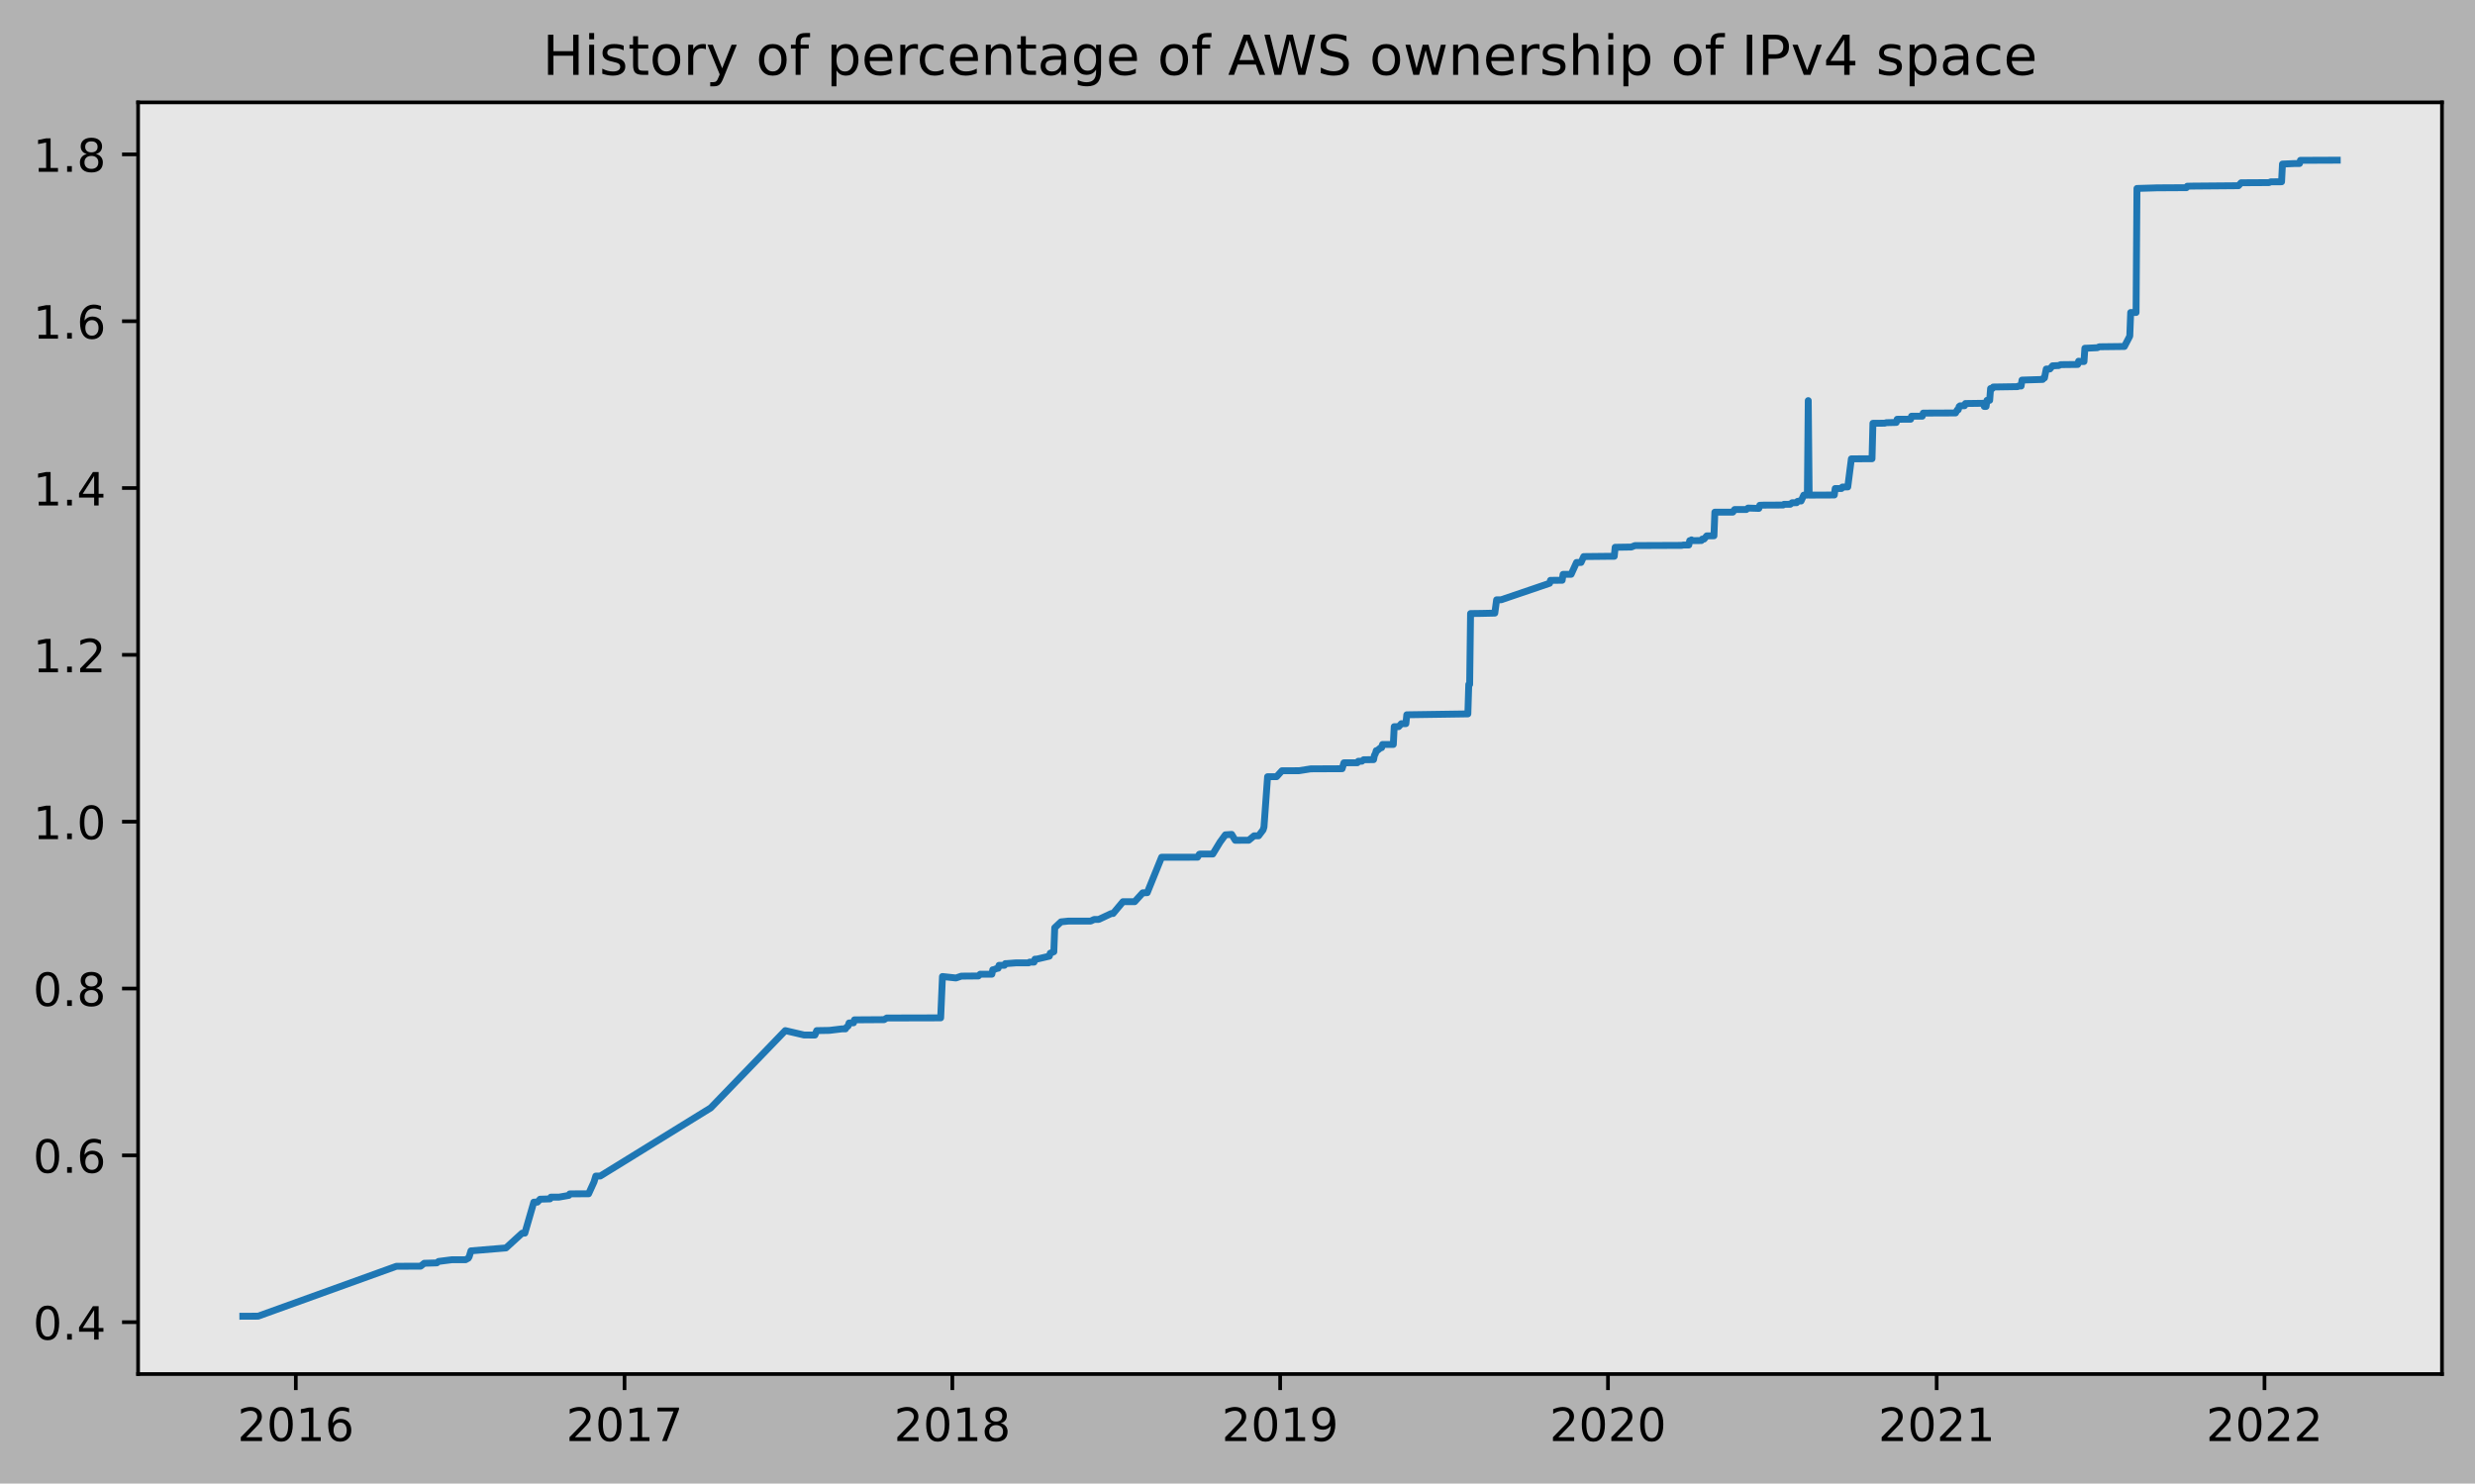
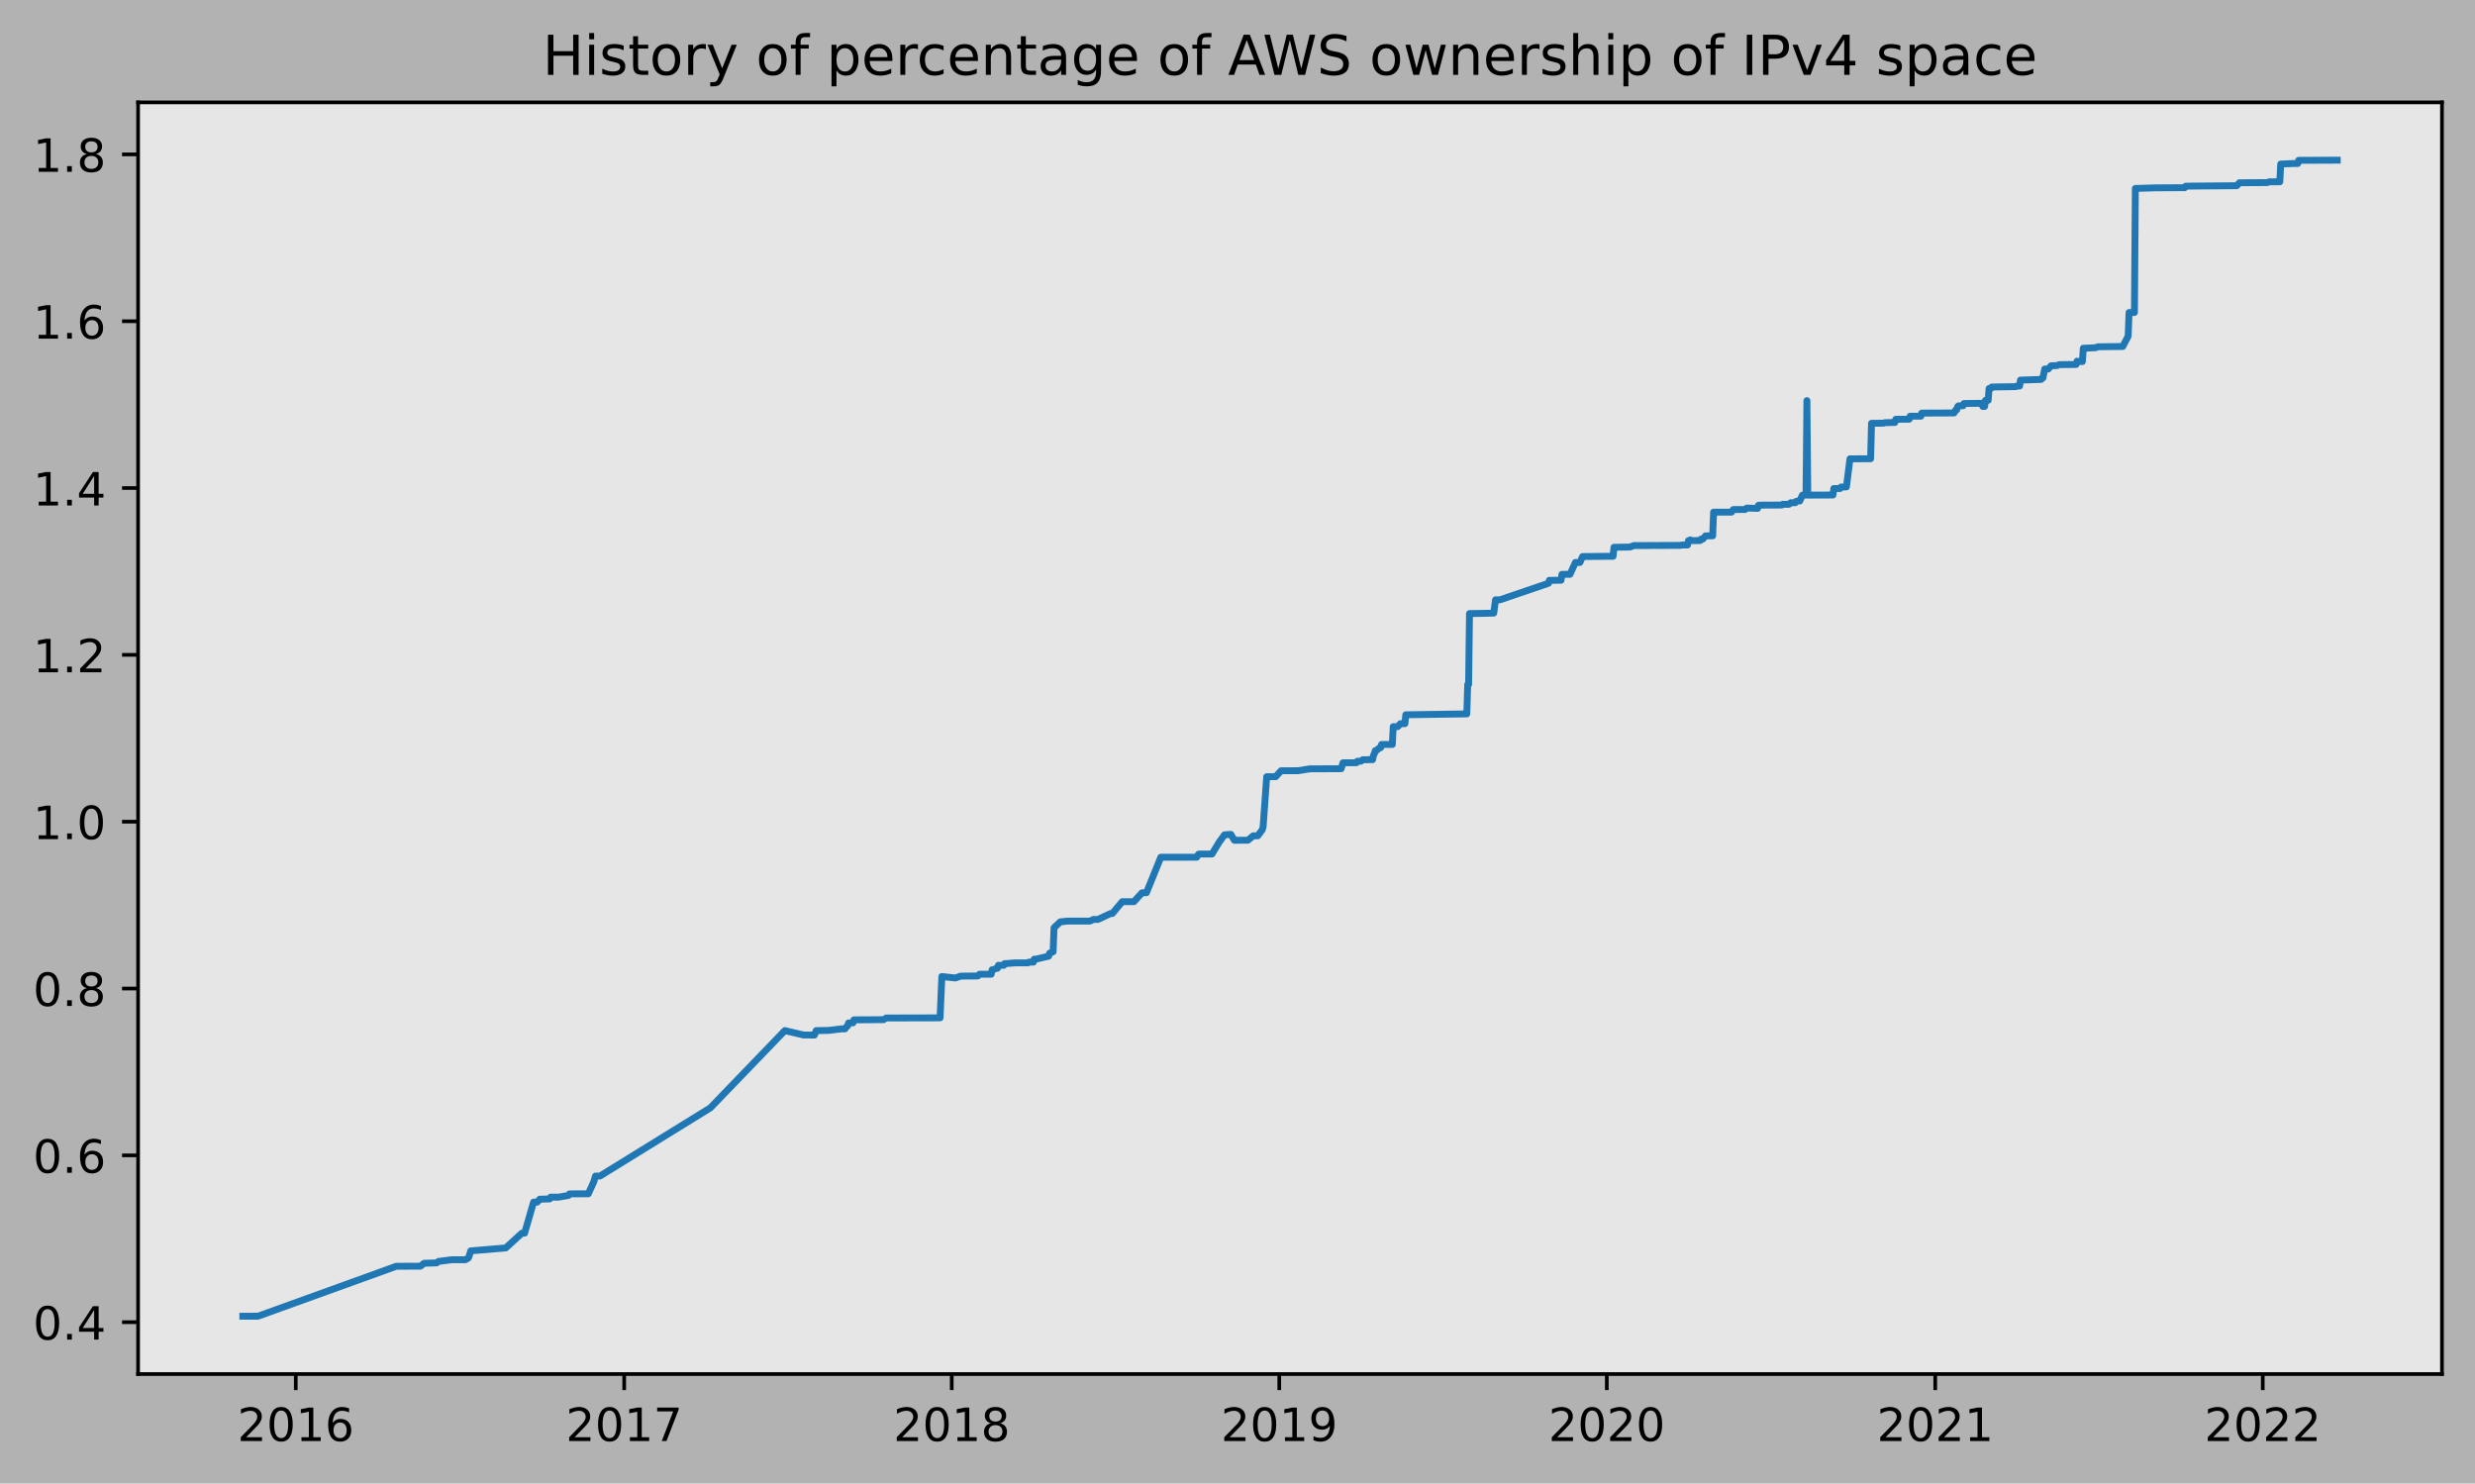
<svg xmlns="http://www.w3.org/2000/svg" xmlns:xlink="http://www.w3.org/1999/xlink" height="323.396pt" version="1.1" viewBox="0 0 539.503 323.396" width="539.503pt">
  <defs>
    <style type="text/css">
*{stroke-linecap:butt;stroke-linejoin:round;}
  </style>
  </defs>
  <g id="figure_1">
    <g id="patch_1">
      <path d="M 0 323.396  L 539.503 323.396  L 539.503 0  L 0 0  z " style="fill:#b2b2b2;" />
    </g>
    <g id="axes_1">
      <g id="patch_2">
        <path d="M 30.103 299.518  L 532.303 299.518  L 532.303 22.318  L 30.103 22.318  z " style="fill:#e6e6e6;" />
      </g>
      <g id="matplotlib.axis_1">
        <g id="xtick_1">
          <g id="line2d_1">
            <defs>
-               <path d="M 0 0  L 0 3.5  " id="m3c8e9067ba" style="stroke:#000000;stroke-width:0.8;" />
-             </defs>
-             <g>
-               <use style="stroke:#000000;stroke-width:0.8;" x="64.481" xlink:href="#m3c8e9067ba" y="299.518" />
+               <path d="M 0 0  L 0 3.5  " id="mca65925427" style="stroke:#000000;stroke-width:0.8;" />
+             </defs>
+             <g>
+               <use style="stroke:#000000;stroke-width:0.8;" x="64.471" xlink:href="#mca65925427" y="299.518" />
            </g>
          </g>
          <g id="text_1">
            <defs>
              <path d="M 19.188 8.297  L 53.609 8.297  L 53.609 0  L 7.328 0  L 7.328 8.297  Q 12.938 14.109 22.625 23.891  Q 32.328 33.688 34.812 36.531  Q 39.547 41.844 41.422 45.531  Q 43.312 49.219 43.312 52.781  Q 43.312 58.594 39.234 62.25  Q 35.156 65.922 28.609 65.922  Q 23.969 65.922 18.812 64.312  Q 13.672 62.703 7.812 59.422  L 7.812 69.391  Q 13.766 71.781 18.938 73  Q 24.125 74.219 28.422 74.219  Q 39.75 74.219 46.484 68.547  Q 53.219 62.891 53.219 53.422  Q 53.219 48.922 51.531 44.891  Q 49.859 40.875 45.406 35.406  Q 44.188 33.984 37.641 27.219  Q 31.109 20.453 19.188 8.297  z " id="DejaVuSans-50" />
              <path d="M 31.781 66.406  Q 24.172 66.406 20.328 58.906  Q 16.5 51.422 16.5 36.375  Q 16.5 21.391 20.328 13.891  Q 24.172 6.391 31.781 6.391  Q 39.453 6.391 43.281 13.891  Q 47.125 21.391 47.125 36.375  Q 47.125 51.422 43.281 58.906  Q 39.453 66.406 31.781 66.406  z M 31.781 74.219  Q 44.047 74.219 50.516 64.516  Q 56.984 54.828 56.984 36.375  Q 56.984 17.969 50.516 8.266  Q 44.047 -1.422 31.781 -1.422  Q 19.531 -1.422 13.062 8.266  Q 6.594 17.969 6.594 36.375  Q 6.594 54.828 13.062 64.516  Q 19.531 74.219 31.781 74.219  z " id="DejaVuSans-48" />
              <path d="M 12.406 8.297  L 28.516 8.297  L 28.516 63.922  L 10.984 60.406  L 10.984 69.391  L 28.422 72.906  L 38.281 72.906  L 38.281 8.297  L 54.391 8.297  L 54.391 0  L 12.406 0  z " id="DejaVuSans-49" />
              <path d="M 33.016 40.375  Q 26.375 40.375 22.484 35.828  Q 18.609 31.297 18.609 23.391  Q 18.609 15.531 22.484 10.953  Q 26.375 6.391 33.016 6.391  Q 39.656 6.391 43.531 10.953  Q 47.406 15.531 47.406 23.391  Q 47.406 31.297 43.531 35.828  Q 39.656 40.375 33.016 40.375  z M 52.594 71.297  L 52.594 62.312  Q 48.875 64.062 45.094 64.984  Q 41.312 65.922 37.594 65.922  Q 27.828 65.922 22.672 59.328  Q 17.531 52.734 16.797 39.406  Q 19.672 43.656 24.016 45.922  Q 28.375 48.188 33.594 48.188  Q 44.578 48.188 50.953 41.516  Q 57.328 34.859 57.328 23.391  Q 57.328 12.156 50.688 5.359  Q 44.047 -1.422 33.016 -1.422  Q 20.359 -1.422 13.672 8.266  Q 6.984 17.969 6.984 36.375  Q 6.984 53.656 15.188 63.938  Q 23.391 74.219 37.203 74.219  Q 40.922 74.219 44.703 73.484  Q 48.484 72.75 52.594 71.297  z " id="DejaVuSans-54" />
            </defs>
-             <g transform="translate(51.75608 314.1166)scale(0.1 -0.1)">
+             <g transform="translate(51.74618 314.1166)scale(0.1 -0.1)">
              <use xlink:href="#DejaVuSans-50" />
              <use x="63.623" xlink:href="#DejaVuSans-48" />
              <use x="127.246" xlink:href="#DejaVuSans-49" />
              <use x="190.869" xlink:href="#DejaVuSans-54" />
            </g>
          </g>
        </g>
        <g id="xtick_2">
          <g id="line2d_2">
            <g>
-               <use style="stroke:#000000;stroke-width:0.8;" x="136.134" xlink:href="#m3c8e9067ba" y="299.518" />
+               <use style="stroke:#000000;stroke-width:0.8;" x="136.063" xlink:href="#mca65925427" y="299.518" />
            </g>
          </g>
          <g id="text_2">
            <defs>
              <path d="M 8.203 72.906  L 55.078 72.906  L 55.078 68.703  L 28.609 0  L 18.312 0  L 43.219 64.594  L 8.203 64.594  z " id="DejaVuSans-55" />
            </defs>
-             <g transform="translate(123.4094 314.1166)scale(0.1 -0.1)">
+             <g transform="translate(123.3381 314.1166)scale(0.1 -0.1)">
              <use xlink:href="#DejaVuSans-50" />
              <use x="63.623" xlink:href="#DejaVuSans-48" />
              <use x="127.246" xlink:href="#DejaVuSans-49" />
              <use x="190.869" xlink:href="#DejaVuSans-55" />
            </g>
          </g>
        </g>
        <g id="xtick_3">
          <g id="line2d_3">
            <g>
-               <use style="stroke:#000000;stroke-width:0.8;" x="207.592" xlink:href="#m3c8e9067ba" y="299.518" />
+               <use style="stroke:#000000;stroke-width:0.8;" x="207.459" xlink:href="#mca65925427" y="299.518" />
            </g>
          </g>
          <g id="text_3">
            <defs>
              <path d="M 31.781 34.625  Q 24.75 34.625 20.719 30.859  Q 16.703 27.094 16.703 20.516  Q 16.703 13.922 20.719 10.156  Q 24.75 6.391 31.781 6.391  Q 38.812 6.391 42.859 10.172  Q 46.922 13.969 46.922 20.516  Q 46.922 27.094 42.891 30.859  Q 38.875 34.625 31.781 34.625  z M 21.922 38.812  Q 15.578 40.375 12.031 44.719  Q 8.5 49.078 8.5 55.328  Q 8.5 64.062 14.719 69.141  Q 20.953 74.219 31.781 74.219  Q 42.672 74.219 48.875 69.141  Q 55.078 64.062 55.078 55.328  Q 55.078 49.078 51.531 44.719  Q 48 40.375 41.703 38.812  Q 48.828 37.156 52.797 32.312  Q 56.781 27.484 56.781 20.516  Q 56.781 9.906 50.312 4.234  Q 43.844 -1.422 31.781 -1.422  Q 19.734 -1.422 13.25 4.234  Q 6.781 9.906 6.781 20.516  Q 6.781 27.484 10.781 32.312  Q 14.797 37.156 21.922 38.812  z M 18.312 54.391  Q 18.312 48.734 21.844 45.562  Q 25.391 42.391 31.781 42.391  Q 38.141 42.391 41.719 45.562  Q 45.312 48.734 45.312 54.391  Q 45.312 60.062 41.719 63.234  Q 38.141 66.406 31.781 66.406  Q 25.391 66.406 21.844 63.234  Q 18.312 60.062 18.312 54.391  z " id="DejaVuSans-56" />
            </defs>
-             <g transform="translate(194.867 314.1166)scale(0.1 -0.1)">
+             <g transform="translate(194.7345 314.1166)scale(0.1 -0.1)">
              <use xlink:href="#DejaVuSans-50" />
              <use x="63.623" xlink:href="#DejaVuSans-48" />
              <use x="127.246" xlink:href="#DejaVuSans-49" />
              <use x="190.869" xlink:href="#DejaVuSans-56" />
            </g>
          </g>
        </g>
        <g id="xtick_4">
          <g id="line2d_4">
            <g>
-               <use style="stroke:#000000;stroke-width:0.8;" x="279.05" xlink:href="#m3c8e9067ba" y="299.518" />
+               <use style="stroke:#000000;stroke-width:0.8;" x="278.856" xlink:href="#mca65925427" y="299.518" />
            </g>
          </g>
          <g id="text_4">
            <defs>
              <path d="M 10.984 1.516  L 10.984 10.5  Q 14.703 8.734 18.5 7.812  Q 22.312 6.891 25.984 6.891  Q 35.75 6.891 40.891 13.453  Q 46.047 20.016 46.781 33.406  Q 43.953 29.203 39.594 26.953  Q 35.25 24.703 29.984 24.703  Q 19.047 24.703 12.672 31.312  Q 6.297 37.938 6.297 49.422  Q 6.297 60.641 12.938 67.422  Q 19.578 74.219 30.609 74.219  Q 43.266 74.219 49.922 64.516  Q 56.594 54.828 56.594 36.375  Q 56.594 19.141 48.406 8.859  Q 40.234 -1.422 26.422 -1.422  Q 22.703 -1.422 18.891 -0.688  Q 15.094 0.047 10.984 1.516  z M 30.609 32.422  Q 37.25 32.422 41.125 36.953  Q 45.016 41.5 45.016 49.422  Q 45.016 57.281 41.125 61.844  Q 37.25 66.406 30.609 66.406  Q 23.969 66.406 20.094 61.844  Q 16.219 57.281 16.219 49.422  Q 16.219 41.5 20.094 36.953  Q 23.969 32.422 30.609 32.422  z " id="DejaVuSans-57" />
            </defs>
-             <g transform="translate(266.3246 314.1166)scale(0.1 -0.1)">
+             <g transform="translate(266.1308 314.1166)scale(0.1 -0.1)">
              <use xlink:href="#DejaVuSans-50" />
              <use x="63.623" xlink:href="#DejaVuSans-48" />
              <use x="127.246" xlink:href="#DejaVuSans-49" />
              <use x="190.869" xlink:href="#DejaVuSans-57" />
            </g>
          </g>
        </g>
        <g id="xtick_5">
          <g id="line2d_5">
            <g>
-               <use style="stroke:#000000;stroke-width:0.8;" x="350.507" xlink:href="#m3c8e9067ba" y="299.518" />
+               <use style="stroke:#000000;stroke-width:0.8;" x="350.252" xlink:href="#mca65925427" y="299.518" />
            </g>
          </g>
          <g id="text_5">
-             <g transform="translate(337.7822 314.1166)scale(0.1 -0.1)">
+             <g transform="translate(337.5272 314.1166)scale(0.1 -0.1)">
              <use xlink:href="#DejaVuSans-50" />
              <use x="63.623" xlink:href="#DejaVuSans-48" />
              <use x="127.246" xlink:href="#DejaVuSans-50" />
              <use x="190.869" xlink:href="#DejaVuSans-48" />
            </g>
          </g>
        </g>
        <g id="xtick_6">
          <g id="line2d_6">
            <g>
-               <use style="stroke:#000000;stroke-width:0.8;" x="422.161" xlink:href="#m3c8e9067ba" y="299.518" />
+               <use style="stroke:#000000;stroke-width:0.8;" x="421.844" xlink:href="#mca65925427" y="299.518" />
            </g>
          </g>
          <g id="text_6">
-             <g transform="translate(409.4356 314.1166)scale(0.1 -0.1)">
+             <g transform="translate(409.1192 314.1166)scale(0.1 -0.1)">
              <use xlink:href="#DejaVuSans-50" />
              <use x="63.623" xlink:href="#DejaVuSans-48" />
              <use x="127.246" xlink:href="#DejaVuSans-50" />
              <use x="190.869" xlink:href="#DejaVuSans-49" />
            </g>
          </g>
        </g>
        <g id="xtick_7">
          <g id="line2d_7">
            <g>
-               <use style="stroke:#000000;stroke-width:0.8;" x="493.618" xlink:href="#m3c8e9067ba" y="299.518" />
+               <use style="stroke:#000000;stroke-width:0.8;" x="493.241" xlink:href="#mca65925427" y="299.518" />
            </g>
          </g>
          <g id="text_7">
-             <g transform="translate(480.8931 314.1166)scale(0.1 -0.1)">
+             <g transform="translate(480.5155 314.1166)scale(0.1 -0.1)">
              <use xlink:href="#DejaVuSans-50" />
              <use x="63.623" xlink:href="#DejaVuSans-48" />
              <use x="127.246" xlink:href="#DejaVuSans-50" />
              <use x="190.869" xlink:href="#DejaVuSans-50" />
            </g>
          </g>
        </g>
      </g>
      <g id="matplotlib.axis_2">
        <g id="ytick_1">
          <g id="line2d_8">
            <defs>
-               <path d="M 0 0  L -3.5 0  " id="m8fd0811641" style="stroke:#000000;stroke-width:0.8;" />
-             </defs>
-             <g>
-               <use style="stroke:#000000;stroke-width:0.8;" x="30.103" xlink:href="#m8fd0811641" y="288.212" />
+               <path d="M 0 0  L -3.5 0  " id="m812f03d0e2" style="stroke:#000000;stroke-width:0.8;" />
+             </defs>
+             <g>
+               <use style="stroke:#000000;stroke-width:0.8;" x="30.103" xlink:href="#m812f03d0e2" y="288.212" />
            </g>
          </g>
          <g id="text_8">
            <defs>
              <path d="M 10.688 12.406  L 21 12.406  L 21 0  L 10.688 0  z " id="DejaVuSans-46" />
              <path d="M 37.797 64.312  L 12.891 25.391  L 37.797 25.391  z M 35.203 72.906  L 47.609 72.906  L 47.609 25.391  L 58.016 25.391  L 58.016 17.188  L 47.609 17.188  L 47.609 0  L 37.797 0  L 37.797 17.188  L 4.891 17.188  L 4.891 26.703  z " id="DejaVuSans-52" />
            </defs>
            <g transform="translate(7.2 292.0115)scale(0.1 -0.1)">
              <use xlink:href="#DejaVuSans-48" />
              <use x="63.623" xlink:href="#DejaVuSans-46" />
              <use x="95.41" xlink:href="#DejaVuSans-52" />
            </g>
          </g>
        </g>
        <g id="ytick_2">
          <g id="line2d_9">
            <g>
-               <use style="stroke:#000000;stroke-width:0.8;" x="30.103" xlink:href="#m8fd0811641" y="251.846" />
+               <use style="stroke:#000000;stroke-width:0.8;" x="30.103" xlink:href="#m812f03d0e2" y="251.846" />
            </g>
          </g>
          <g id="text_9">
            <g transform="translate(7.2 255.6455)scale(0.1 -0.1)">
              <use xlink:href="#DejaVuSans-48" />
              <use x="63.623" xlink:href="#DejaVuSans-46" />
              <use x="95.41" xlink:href="#DejaVuSans-54" />
            </g>
          </g>
        </g>
        <g id="ytick_3">
          <g id="line2d_10">
            <g>
-               <use style="stroke:#000000;stroke-width:0.8;" x="30.103" xlink:href="#m8fd0811641" y="215.48" />
+               <use style="stroke:#000000;stroke-width:0.8;" x="30.103" xlink:href="#m812f03d0e2" y="215.48" />
            </g>
          </g>
          <g id="text_10">
            <g transform="translate(7.2 219.2795)scale(0.1 -0.1)">
              <use xlink:href="#DejaVuSans-48" />
              <use x="63.623" xlink:href="#DejaVuSans-46" />
              <use x="95.41" xlink:href="#DejaVuSans-56" />
            </g>
          </g>
        </g>
        <g id="ytick_4">
          <g id="line2d_11">
            <g>
-               <use style="stroke:#000000;stroke-width:0.8;" x="30.103" xlink:href="#m8fd0811641" y="179.114" />
+               <use style="stroke:#000000;stroke-width:0.8;" x="30.103" xlink:href="#m812f03d0e2" y="179.114" />
            </g>
          </g>
          <g id="text_11">
            <g transform="translate(7.2 182.9134)scale(0.1 -0.1)">
              <use xlink:href="#DejaVuSans-49" />
              <use x="63.623" xlink:href="#DejaVuSans-46" />
              <use x="95.41" xlink:href="#DejaVuSans-48" />
            </g>
          </g>
        </g>
        <g id="ytick_5">
          <g id="line2d_12">
            <g>
-               <use style="stroke:#000000;stroke-width:0.8;" x="30.103" xlink:href="#m8fd0811641" y="142.748" />
+               <use style="stroke:#000000;stroke-width:0.8;" x="30.103" xlink:href="#m812f03d0e2" y="142.748" />
            </g>
          </g>
          <g id="text_12">
            <g transform="translate(7.2 146.5474)scale(0.1 -0.1)">
              <use xlink:href="#DejaVuSans-49" />
              <use x="63.623" xlink:href="#DejaVuSans-46" />
              <use x="95.41" xlink:href="#DejaVuSans-50" />
            </g>
          </g>
        </g>
        <g id="ytick_6">
          <g id="line2d_13">
            <g>
-               <use style="stroke:#000000;stroke-width:0.8;" x="30.103" xlink:href="#m8fd0811641" y="106.382" />
+               <use style="stroke:#000000;stroke-width:0.8;" x="30.103" xlink:href="#m812f03d0e2" y="106.382" />
            </g>
          </g>
          <g id="text_13">
            <g transform="translate(7.2 110.1814)scale(0.1 -0.1)">
              <use xlink:href="#DejaVuSans-49" />
              <use x="63.623" xlink:href="#DejaVuSans-46" />
              <use x="95.41" xlink:href="#DejaVuSans-52" />
            </g>
          </g>
        </g>
        <g id="ytick_7">
          <g id="line2d_14">
            <g>
-               <use style="stroke:#000000;stroke-width:0.8;" x="30.103" xlink:href="#m8fd0811641" y="70.016" />
+               <use style="stroke:#000000;stroke-width:0.8;" x="30.103" xlink:href="#m812f03d0e2" y="70.016" />
            </g>
          </g>
          <g id="text_14">
            <g transform="translate(7.2 73.81532)scale(0.1 -0.1)">
              <use xlink:href="#DejaVuSans-49" />
              <use x="63.623" xlink:href="#DejaVuSans-46" />
              <use x="95.41" xlink:href="#DejaVuSans-54" />
            </g>
          </g>
        </g>
        <g id="ytick_8">
          <g id="line2d_15">
            <g>
-               <use style="stroke:#000000;stroke-width:0.8;" x="30.103" xlink:href="#m8fd0811641" y="33.65" />
+               <use style="stroke:#000000;stroke-width:0.8;" x="30.103" xlink:href="#m812f03d0e2" y="33.65" />
            </g>
          </g>
          <g id="text_15">
            <g transform="translate(7.2 37.44929)scale(0.1 -0.1)">
              <use xlink:href="#DejaVuSans-49" />
              <use x="63.623" xlink:href="#DejaVuSans-46" />
              <use x="95.41" xlink:href="#DejaVuSans-56" />
            </g>
          </g>
        </g>
      </g>
      <g id="line2d_16">
-         <path clip-path="url(#pe1c1b75216)" d="M 52.93 286.918  L 56.259 286.904  L 86.408 276.027  L 91.694 276.003  L 92.477 275.37  L 95.218 275.289  L 95.609 274.969  L 98.546 274.595  L 101.482 274.598  L 102.07 274.276  L 102.265 273.954  L 102.657 272.662  L 110.292 272.029  L 113.816 268.809  L 114.403 268.806  L 116.361 262.047  L 117.144 262.047  L 117.732 261.403  L 119.885 261.339  L 120.081 260.954  L 121.843 260.954  L 123.996 260.576  L 124.192 260.254  L 124.584 260.239  L 128.303 260.227  L 129.478 257.652  L 129.87 256.365  L 130.849 256.355  L 154.929 241.497  L 171.178 224.653  L 175.289 225.615  L 177.639 225.621  L 178.03 224.656  L 180.771 224.608  L 183.512 224.279  L 184.295 224.279  L 184.491 223.957  L 184.882 223.636  L 185.078 222.992  L 186.057 222.952  L 186.253 222.308  L 192.713 222.266  L 193.301 221.904  L 205.047 221.874  L 205.439 212.862  L 208.375 213.184  L 209.55 212.78  L 213.269 212.745  L 213.661 212.358  L 216.206 212.359  L 216.402 211.393  L 216.598 211.391  L 217.381 211.067  L 217.577 211.066  L 217.772 210.422  L 218.947 210.421  L 219.143 210.053  L 219.338 210.051  L 221.492 209.886  L 224.233 209.885  L 224.429 209.724  L 225.407 209.723  L 225.603 209.079  L 225.995 209.074  L 228.736 208.43  L 228.931 207.786  L 229.715 207.464  L 229.91 202.234  L 231.281 200.946  L 232.847 200.786  L 237.741 200.779  L 238.524 200.417  L 239.503 200.417  L 242.244 199.13  L 242.636 199.126  L 244.789 196.55  L 247.334 196.553  L 249.096 194.617  L 250.075 194.59  L 253.207 186.863  L 261.038 186.859  L 261.43 186.215  L 261.626 186.165  L 264.367 186.161  L 265.933 183.586  L 267.107 181.977  L 268.478 181.88  L 269.261 183.167  L 272.198 183.156  L 273.372 182.19  L 274.351 182.189  L 275.33 180.901  L 275.526 180.253  L 276.309 169.309  L 278.267 169.304  L 279.441 168.012  L 283.161 168  L 285.706 167.598  L 292.558 167.566  L 292.95 166.277  L 295.886 166.262  L 296.082 165.94  L 296.865 165.929  L 297.257 165.607  L 299.41 165.59  L 299.606 164.624  L 299.802 164.302  L 299.997 163.623  L 300.193 163.622  L 300.976 162.978  L 301.172 162.978  L 301.368 162.281  L 303.717 162.277  L 303.913 158.4  L 304.892 158.393  L 305.479 157.748  L 306.458 157.743  L 306.654 155.809  L 319.966 155.615  L 320.162 149.193  L 320.358 149.192  L 320.554 133.743  L 322.903 133.713  L 325.84 133.648  L 326.231 130.751  L 327.21 130.745  L 337.782 127.144  L 337.978 126.5  L 340.523 126.49  L 340.718 125.203  L 342.48 125.185  L 343.655 122.61  L 344.634 122.609  L 345.221 121.322  L 350.703 121.264  L 351.878 121.259  L 352.073 119.299  L 355.597 119.244  L 356.38 118.927  L 366.561 118.884  L 366.952 118.803  L 368.127 118.798  L 368.323 117.853  L 368.518 117.853  L 368.714 117.684  L 368.91 117.843  L 370.868 117.83  L 371.063 117.509  L 371.455 117.508  L 372.042 116.812  L 373.609 116.796  L 373.804 111.643  L 377.72 111.635  L 378.111 111.071  L 380.656 111.069  L 381.048 110.747  L 383.397 110.823  L 383.593 110.144  L 384.376 110.11  L 388.683 110.088  L 388.879 109.928  L 390.249 109.922  L 390.641 109.591  L 391.62 109.587  L 391.816 109.296  L 392.207 109.215  L 392.599 109.215  L 393.186 107.928  L 393.969 107.928  L 394.165 87.327  L 394.361 107.926  L 399.842 107.902  L 400.038 106.486  L 401.408 106.486  L 401.604 106.163  L 402.779 106.145  L 403.562 100.019  L 408.065 99.997  L 408.261 92.272  L 410.806 92.249  L 411.197 92.135  L 413.351 92.088  L 413.546 91.394  L 416.483 91.382  L 416.679 90.727  L 419.028 90.723  L 419.224 90.046  L 426.272 90.017  L 426.663 89.328  L 426.859 89.328  L 427.055 88.627  L 427.251 88.464  L 428.23 88.445  L 428.425 87.962  L 432.341 87.908  L 432.537 88.601  L 432.928 88.599  L 433.124 87.264  L 433.711 87.264  L 433.907 84.689  L 434.299 84.687  L 434.494 84.361  L 439.78 84.281  L 439.976 84.153  L 440.563 84.152  L 440.759 82.853  L 445.262 82.711  L 445.458 82.388  L 445.653 82.387  L 446.045 80.445  L 446.828 80.436  L 447.415 79.742  L 448.786 79.68  L 449.177 79.488  L 452.897 79.446  L 453.093 78.737  L 453.68 78.815  L 454.268 78.81  L 454.463 75.912  L 455.051 75.894  L 457.204 75.791  L 457.596 75.59  L 463.077 75.525  L 464.252 73.267  L 464.448 68.117  L 465.622 68.116  L 465.818 41.078  L 469.342 40.974  L 470.125 40.947  L 475.607 40.916  L 476.586 40.915  L 476.782 40.593  L 477.76 40.567  L 487.353 40.487  L 487.941 40.483  L 488.528 39.839  L 494.597 39.804  L 494.989 39.633  L 497.338 39.626  L 497.534 35.763  L 500.079 35.653  L 501.253 35.642  L 501.449 34.951  L 509.476 34.918  L 509.476 34.918  " style="fill:none;stroke:#1f77b4;stroke-linecap:square;stroke-width:1.5;" />
+         <path clip-path="url(#pe27098092d)" d="M 52.93 286.918  L 56.256 286.904  L 86.379 276.027  L 91.66 276.003  L 92.443 275.37  L 95.181 275.289  L 95.573 274.969  L 98.507 274.595  L 101.441 274.598  L 102.028 274.276  L 102.223 273.954  L 102.614 272.662  L 110.243 272.029  L 113.764 268.809  L 114.351 268.806  L 116.307 262.047  L 117.089 262.047  L 117.676 261.403  L 119.828 261.339  L 120.023 260.954  L 121.784 260.954  L 123.936 260.576  L 124.131 260.254  L 124.522 260.239  L 128.239 260.227  L 129.413 257.652  L 129.804 256.365  L 130.782 256.355  L 154.841 241.497  L 171.077 224.653  L 175.184 225.615  L 177.532 225.621  L 177.923 224.656  L 180.661 224.608  L 183.4 224.279  L 184.182 224.279  L 184.378 223.957  L 184.769 223.636  L 184.965 222.992  L 185.943 222.952  L 186.138 222.308  L 192.593 222.266  L 193.18 221.904  L 204.917 221.874  L 205.308 212.862  L 208.242 213.184  L 209.416 212.78  L 213.132 212.745  L 213.523 212.358  L 216.066 212.359  L 216.262 211.393  L 216.457 211.391  L 217.24 211.067  L 217.435 211.066  L 217.631 210.422  L 218.805 210.421  L 219 210.053  L 219.196 210.051  L 221.348 209.886  L 224.086 209.885  L 224.282 209.724  L 225.26 209.723  L 225.455 209.079  L 225.846 209.074  L 228.585 208.43  L 228.781 207.786  L 229.563 207.464  L 229.759 202.234  L 231.128 200.946  L 232.693 200.786  L 237.583 200.779  L 238.365 200.417  L 239.343 200.417  L 242.082 199.13  L 242.473 199.126  L 244.625 196.55  L 247.168 196.553  L 248.928 194.617  L 249.906 194.59  L 253.036 186.863  L 260.86 186.859  L 261.251 186.215  L 261.447 186.165  L 264.185 186.161  L 265.75 183.586  L 266.924 181.977  L 268.293 181.88  L 269.076 183.167  L 272.01 183.156  L 273.183 182.19  L 274.161 182.189  L 275.139 180.901  L 275.335 180.253  L 276.117 169.309  L 278.073 169.304  L 279.247 168.012  L 282.964 168  L 285.506 167.598  L 292.353 167.566  L 292.744 166.277  L 295.678 166.262  L 295.874 165.94  L 296.656 165.929  L 297.047 165.607  L 299.199 165.59  L 299.395 164.624  L 299.59 164.302  L 299.786 163.623  L 299.981 163.622  L 300.764 162.978  L 300.959 162.978  L 301.155 162.281  L 303.502 162.277  L 303.698 158.4  L 304.676 158.393  L 305.263 157.748  L 306.241 157.743  L 306.436 155.809  L 319.738 155.615  L 319.933 149.193  L 320.129 149.192  L 320.324 133.743  L 322.672 133.713  L 325.606 133.648  L 325.997 130.751  L 326.975 130.745  L 337.538 127.144  L 337.733 126.5  L 340.276 126.49  L 340.472 125.203  L 342.232 125.185  L 343.406 122.61  L 344.384 122.609  L 344.971 121.322  L 350.448 121.264  L 351.621 121.259  L 351.817 119.299  L 355.338 119.244  L 356.12 118.927  L 366.292 118.884  L 366.683 118.803  L 367.857 118.798  L 368.052 117.853  L 368.248 117.853  L 368.444 117.684  L 368.639 117.843  L 370.595 117.83  L 370.791 117.509  L 371.182 117.508  L 371.769 116.812  L 373.334 116.796  L 373.529 111.643  L 377.441 111.635  L 377.833 111.071  L 380.376 111.069  L 380.767 110.747  L 383.114 110.823  L 383.31 110.144  L 384.092 110.11  L 388.395 110.088  L 388.591 109.928  L 389.96 109.922  L 390.352 109.591  L 391.33 109.587  L 391.525 109.296  L 391.916 109.215  L 392.308 109.215  L 392.894 107.928  L 393.677 107.928  L 393.872 87.327  L 394.068 107.926  L 399.545 107.902  L 399.741 106.486  L 401.11 106.486  L 401.305 106.163  L 402.479 106.145  L 403.262 100.019  L 407.76 99.997  L 407.956 92.272  L 410.499 92.249  L 410.89 92.135  L 413.042 92.088  L 413.237 91.394  L 416.172 91.382  L 416.367 90.727  L 418.714 90.723  L 418.91 90.046  L 425.952 90.017  L 426.343 89.328  L 426.539 89.328  L 426.734 88.627  L 426.93 88.464  L 427.908 88.445  L 428.104 87.962  L 432.016 87.908  L 432.211 88.601  L 432.603 88.599  L 432.798 87.264  L 433.385 87.264  L 433.581 84.689  L 433.972 84.687  L 434.167 84.361  L 439.449 84.281  L 439.644 84.153  L 440.231 84.152  L 440.427 82.853  L 444.926 82.711  L 445.121 82.388  L 445.317 82.387  L 445.708 80.445  L 446.491 80.436  L 447.077 79.742  L 448.447 79.68  L 448.838 79.488  L 452.554 79.446  L 452.75 78.737  L 453.337 78.815  L 453.924 78.81  L 454.119 75.912  L 454.706 75.894  L 456.858 75.791  L 457.249 75.59  L 462.726 75.525  L 463.9 73.267  L 464.095 68.117  L 465.269 68.116  L 465.464 41.078  L 468.985 40.974  L 469.768 40.947  L 475.245 40.916  L 476.223 40.915  L 476.418 40.593  L 477.396 40.567  L 486.981 40.487  L 487.568 40.483  L 488.155 39.839  L 494.219 39.804  L 494.61 39.633  L 496.957 39.626  L 497.153 35.763  L 499.696 35.653  L 500.869 35.642  L 501.065 34.951  L 509.476 34.918  L 509.476 34.918  " style="fill:none;stroke:#1f77b4;stroke-linecap:square;stroke-width:1.5;" />
      </g>
      <g id="patch_3">
        <path d="M 30.103 299.518  L 30.103 22.318  " style="fill:none;stroke:#000000;stroke-linecap:square;stroke-linejoin:miter;stroke-width:0.8;" />
      </g>
      <g id="patch_4">
        <path d="M 532.303 299.518  L 532.303 22.318  " style="fill:none;stroke:#000000;stroke-linecap:square;stroke-linejoin:miter;stroke-width:0.8;" />
      </g>
      <g id="patch_5">
        <path d="M 30.103 299.518  L 532.303 299.518  " style="fill:none;stroke:#000000;stroke-linecap:square;stroke-linejoin:miter;stroke-width:0.8;" />
      </g>
      <g id="patch_6">
        <path d="M 30.103 22.318  L 532.303 22.318  " style="fill:none;stroke:#000000;stroke-linecap:square;stroke-linejoin:miter;stroke-width:0.8;" />
      </g>
      <g id="text_16">
        <defs>
          <path d="M 9.812 72.906  L 19.672 72.906  L 19.672 43.016  L 55.516 43.016  L 55.516 72.906  L 65.375 72.906  L 65.375 0  L 55.516 0  L 55.516 34.719  L 19.672 34.719  L 19.672 0  L 9.812 0  z " id="DejaVuSans-72" />
          <path d="M 9.422 54.688  L 18.406 54.688  L 18.406 0  L 9.422 0  z M 9.422 75.984  L 18.406 75.984  L 18.406 64.594  L 9.422 64.594  z " id="DejaVuSans-105" />
          <path d="M 44.281 53.078  L 44.281 44.578  Q 40.484 46.531 36.375 47.5  Q 32.281 48.484 27.875 48.484  Q 21.188 48.484 17.844 46.438  Q 14.5 44.391 14.5 40.281  Q 14.5 37.156 16.891 35.375  Q 19.281 33.594 26.516 31.984  L 29.594 31.297  Q 39.156 29.25 43.188 25.516  Q 47.219 21.781 47.219 15.094  Q 47.219 7.469 41.188 3.016  Q 35.156 -1.422 24.609 -1.422  Q 20.219 -1.422 15.453 -0.562  Q 10.688 0.297 5.422 2  L 5.422 11.281  Q 10.406 8.688 15.234 7.391  Q 20.062 6.109 24.812 6.109  Q 31.156 6.109 34.562 8.281  Q 37.984 10.453 37.984 14.406  Q 37.984 18.062 35.516 20.016  Q 33.062 21.969 24.703 23.781  L 21.578 24.516  Q 13.234 26.266 9.516 29.906  Q 5.812 33.547 5.812 39.891  Q 5.812 47.609 11.281 51.797  Q 16.75 56 26.812 56  Q 31.781 56 36.172 55.266  Q 40.578 54.547 44.281 53.078  z " id="DejaVuSans-115" />
          <path d="M 18.312 70.219  L 18.312 54.688  L 36.812 54.688  L 36.812 47.703  L 18.312 47.703  L 18.312 18.016  Q 18.312 11.328 20.141 9.422  Q 21.969 7.516 27.594 7.516  L 36.812 7.516  L 36.812 0  L 27.594 0  Q 17.188 0 13.234 3.875  Q 9.281 7.766 9.281 18.016  L 9.281 47.703  L 2.688 47.703  L 2.688 54.688  L 9.281 54.688  L 9.281 70.219  z " id="DejaVuSans-116" />
          <path d="M 30.609 48.391  Q 23.391 48.391 19.188 42.75  Q 14.984 37.109 14.984 27.297  Q 14.984 17.484 19.156 11.844  Q 23.344 6.203 30.609 6.203  Q 37.797 6.203 41.984 11.859  Q 46.188 17.531 46.188 27.297  Q 46.188 37.016 41.984 42.703  Q 37.797 48.391 30.609 48.391  z M 30.609 56  Q 42.328 56 49.016 48.375  Q 55.719 40.766 55.719 27.297  Q 55.719 13.875 49.016 6.219  Q 42.328 -1.422 30.609 -1.422  Q 18.844 -1.422 12.172 6.219  Q 5.516 13.875 5.516 27.297  Q 5.516 40.766 12.172 48.375  Q 18.844 56 30.609 56  z " id="DejaVuSans-111" />
          <path d="M 41.109 46.297  Q 39.594 47.172 37.812 47.578  Q 36.031 48 33.891 48  Q 26.266 48 22.188 43.047  Q 18.109 38.094 18.109 28.812  L 18.109 0  L 9.078 0  L 9.078 54.688  L 18.109 54.688  L 18.109 46.188  Q 20.953 51.172 25.484 53.578  Q 30.031 56 36.531 56  Q 37.453 56 38.578 55.875  Q 39.703 55.766 41.062 55.516  z " id="DejaVuSans-114" />
          <path d="M 32.172 -5.078  Q 28.375 -14.844 24.75 -17.812  Q 21.141 -20.797 15.094 -20.797  L 7.906 -20.797  L 7.906 -13.281  L 13.188 -13.281  Q 16.891 -13.281 18.938 -11.516  Q 21 -9.766 23.484 -3.219  L 25.094 0.875  L 2.984 54.688  L 12.5 54.688  L 29.594 11.922  L 46.688 54.688  L 56.203 54.688  z " id="DejaVuSans-121" />
          <path id="DejaVuSans-32" />
          <path d="M 37.109 75.984  L 37.109 68.5  L 28.516 68.5  Q 23.688 68.5 21.797 66.547  Q 19.922 64.594 19.922 59.516  L 19.922 54.688  L 34.719 54.688  L 34.719 47.703  L 19.922 47.703  L 19.922 0  L 10.891 0  L 10.891 47.703  L 2.297 47.703  L 2.297 54.688  L 10.891 54.688  L 10.891 58.5  Q 10.891 67.625 15.141 71.797  Q 19.391 75.984 28.609 75.984  z " id="DejaVuSans-102" />
          <path d="M 18.109 8.203  L 18.109 -20.797  L 9.078 -20.797  L 9.078 54.688  L 18.109 54.688  L 18.109 46.391  Q 20.953 51.266 25.266 53.625  Q 29.594 56 35.594 56  Q 45.562 56 51.781 48.094  Q 58.016 40.188 58.016 27.297  Q 58.016 14.406 51.781 6.484  Q 45.562 -1.422 35.594 -1.422  Q 29.594 -1.422 25.266 0.953  Q 20.953 3.328 18.109 8.203  z M 48.688 27.297  Q 48.688 37.203 44.609 42.844  Q 40.531 48.484 33.406 48.484  Q 26.266 48.484 22.188 42.844  Q 18.109 37.203 18.109 27.297  Q 18.109 17.391 22.188 11.75  Q 26.266 6.109 33.406 6.109  Q 40.531 6.109 44.609 11.75  Q 48.688 17.391 48.688 27.297  z " id="DejaVuSans-112" />
          <path d="M 56.203 29.594  L 56.203 25.203  L 14.891 25.203  Q 15.484 15.922 20.484 11.062  Q 25.484 6.203 34.422 6.203  Q 39.594 6.203 44.453 7.469  Q 49.312 8.734 54.109 11.281  L 54.109 2.781  Q 49.266 0.734 44.188 -0.344  Q 39.109 -1.422 33.891 -1.422  Q 20.797 -1.422 13.156 6.188  Q 5.516 13.812 5.516 26.812  Q 5.516 40.234 12.766 48.109  Q 20.016 56 32.328 56  Q 43.359 56 49.781 48.891  Q 56.203 41.797 56.203 29.594  z M 47.219 32.234  Q 47.125 39.594 43.094 43.984  Q 39.062 48.391 32.422 48.391  Q 24.906 48.391 20.391 44.141  Q 15.875 39.891 15.188 32.172  z " id="DejaVuSans-101" />
          <path d="M 48.781 52.594  L 48.781 44.188  Q 44.969 46.297 41.141 47.344  Q 37.312 48.391 33.406 48.391  Q 24.656 48.391 19.812 42.844  Q 14.984 37.312 14.984 27.297  Q 14.984 17.281 19.812 11.734  Q 24.656 6.203 33.406 6.203  Q 37.312 6.203 41.141 7.25  Q 44.969 8.297 48.781 10.406  L 48.781 2.094  Q 45.016 0.344 40.984 -0.531  Q 36.969 -1.422 32.422 -1.422  Q 20.062 -1.422 12.781 6.344  Q 5.516 14.109 5.516 27.297  Q 5.516 40.672 12.859 48.328  Q 20.219 56 33.016 56  Q 37.156 56 41.109 55.141  Q 45.062 54.297 48.781 52.594  z " id="DejaVuSans-99" />
          <path d="M 54.891 33.016  L 54.891 0  L 45.906 0  L 45.906 32.719  Q 45.906 40.484 42.875 44.328  Q 39.844 48.188 33.797 48.188  Q 26.516 48.188 22.312 43.547  Q 18.109 38.922 18.109 30.906  L 18.109 0  L 9.078 0  L 9.078 54.688  L 18.109 54.688  L 18.109 46.188  Q 21.344 51.125 25.703 53.562  Q 30.078 56 35.797 56  Q 45.219 56 50.047 50.172  Q 54.891 44.344 54.891 33.016  z " id="DejaVuSans-110" />
          <path d="M 34.281 27.484  Q 23.391 27.484 19.188 25  Q 14.984 22.516 14.984 16.5  Q 14.984 11.719 18.141 8.906  Q 21.297 6.109 26.703 6.109  Q 34.188 6.109 38.703 11.406  Q 43.219 16.703 43.219 25.484  L 43.219 27.484  z M 52.203 31.203  L 52.203 0  L 43.219 0  L 43.219 8.297  Q 40.141 3.328 35.547 0.953  Q 30.953 -1.422 24.312 -1.422  Q 15.922 -1.422 10.953 3.297  Q 6 8.016 6 15.922  Q 6 25.141 12.172 29.828  Q 18.359 34.516 30.609 34.516  L 43.219 34.516  L 43.219 35.406  Q 43.219 41.609 39.141 45  Q 35.062 48.391 27.688 48.391  Q 23 48.391 18.547 47.266  Q 14.109 46.141 10.016 43.891  L 10.016 52.203  Q 14.938 54.109 19.578 55.047  Q 24.219 56 28.609 56  Q 40.484 56 46.344 49.844  Q 52.203 43.703 52.203 31.203  z " id="DejaVuSans-97" />
          <path d="M 45.406 27.984  Q 45.406 37.75 41.375 43.109  Q 37.359 48.484 30.078 48.484  Q 22.859 48.484 18.828 43.109  Q 14.797 37.75 14.797 27.984  Q 14.797 18.266 18.828 12.891  Q 22.859 7.516 30.078 7.516  Q 37.359 7.516 41.375 12.891  Q 45.406 18.266 45.406 27.984  z M 54.391 6.781  Q 54.391 -7.172 48.188 -13.984  Q 42 -20.797 29.203 -20.797  Q 24.469 -20.797 20.266 -20.094  Q 16.062 -19.391 12.109 -17.922  L 12.109 -9.188  Q 16.062 -11.328 19.922 -12.344  Q 23.781 -13.375 27.781 -13.375  Q 36.625 -13.375 41.016 -8.766  Q 45.406 -4.156 45.406 5.172  L 45.406 9.625  Q 42.625 4.781 38.281 2.391  Q 33.938 0 27.875 0  Q 17.828 0 11.672 7.656  Q 5.516 15.328 5.516 27.984  Q 5.516 40.672 11.672 48.328  Q 17.828 56 27.875 56  Q 33.938 56 38.281 53.609  Q 42.625 51.219 45.406 46.391  L 45.406 54.688  L 54.391 54.688  z " id="DejaVuSans-103" />
          <path d="M 34.188 63.188  L 20.797 26.906  L 47.609 26.906  z M 28.609 72.906  L 39.797 72.906  L 67.578 0  L 57.328 0  L 50.688 18.703  L 17.828 18.703  L 11.188 0  L 0.781 0  z " id="DejaVuSans-65" />
          <path d="M 3.328 72.906  L 13.281 72.906  L 28.609 11.281  L 43.891 72.906  L 54.984 72.906  L 70.312 11.281  L 85.594 72.906  L 95.609 72.906  L 77.297 0  L 64.891 0  L 49.516 63.281  L 33.984 0  L 21.578 0  z " id="DejaVuSans-87" />
          <path d="M 53.516 70.516  L 53.516 60.891  Q 47.906 63.578 42.922 64.891  Q 37.938 66.219 33.297 66.219  Q 25.25 66.219 20.875 63.094  Q 16.5 59.969 16.5 54.203  Q 16.5 49.359 19.406 46.891  Q 22.312 44.438 30.422 42.922  L 36.375 41.703  Q 47.406 39.594 52.656 34.297  Q 57.906 29 57.906 20.125  Q 57.906 9.516 50.797 4.047  Q 43.703 -1.422 29.984 -1.422  Q 24.812 -1.422 18.969 -0.25  Q 13.141 0.922 6.891 3.219  L 6.891 13.375  Q 12.891 10.016 18.656 8.297  Q 24.422 6.594 29.984 6.594  Q 38.422 6.594 43.016 9.906  Q 47.609 13.234 47.609 19.391  Q 47.609 24.75 44.312 27.781  Q 41.016 30.812 33.5 32.328  L 27.484 33.5  Q 16.453 35.688 11.516 40.375  Q 6.594 45.062 6.594 53.422  Q 6.594 63.094 13.406 68.656  Q 20.219 74.219 32.172 74.219  Q 37.312 74.219 42.625 73.281  Q 47.953 72.359 53.516 70.516  z " id="DejaVuSans-83" />
          <path d="M 4.203 54.688  L 13.188 54.688  L 24.422 12.016  L 35.594 54.688  L 46.188 54.688  L 57.422 12.016  L 68.609 54.688  L 77.594 54.688  L 63.281 0  L 52.688 0  L 40.922 44.828  L 29.109 0  L 18.5 0  z " id="DejaVuSans-119" />
          <path d="M 54.891 33.016  L 54.891 0  L 45.906 0  L 45.906 32.719  Q 45.906 40.484 42.875 44.328  Q 39.844 48.188 33.797 48.188  Q 26.516 48.188 22.312 43.547  Q 18.109 38.922 18.109 30.906  L 18.109 0  L 9.078 0  L 9.078 75.984  L 18.109 75.984  L 18.109 46.188  Q 21.344 51.125 25.703 53.562  Q 30.078 56 35.797 56  Q 45.219 56 50.047 50.172  Q 54.891 44.344 54.891 33.016  z " id="DejaVuSans-104" />
          <path d="M 9.812 72.906  L 19.672 72.906  L 19.672 0  L 9.812 0  z " id="DejaVuSans-73" />
          <path d="M 19.672 64.797  L 19.672 37.406  L 32.078 37.406  Q 38.969 37.406 42.719 40.969  Q 46.484 44.531 46.484 51.125  Q 46.484 57.672 42.719 61.234  Q 38.969 64.797 32.078 64.797  z M 9.812 72.906  L 32.078 72.906  Q 44.344 72.906 50.609 67.359  Q 56.891 61.812 56.891 51.125  Q 56.891 40.328 50.609 34.812  Q 44.344 29.297 32.078 29.297  L 19.672 29.297  L 19.672 0  L 9.812 0  z " id="DejaVuSans-80" />
          <path d="M 2.984 54.688  L 12.5 54.688  L 29.594 8.797  L 46.688 54.688  L 56.203 54.688  L 35.688 0  L 23.484 0  z " id="DejaVuSans-118" />
        </defs>
        <g transform="translate(118.2778 16.31812)scale(0.12 -0.12)">
          <use xlink:href="#DejaVuSans-72" />
          <use x="75.195" xlink:href="#DejaVuSans-105" />
          <use x="102.979" xlink:href="#DejaVuSans-115" />
          <use x="155.078" xlink:href="#DejaVuSans-116" />
          <use x="194.287" xlink:href="#DejaVuSans-111" />
          <use x="255.469" xlink:href="#DejaVuSans-114" />
          <use x="296.582" xlink:href="#DejaVuSans-121" />
          <use x="355.762" xlink:href="#DejaVuSans-32" />
          <use x="387.549" xlink:href="#DejaVuSans-111" />
          <use x="448.73" xlink:href="#DejaVuSans-102" />
          <use x="483.936" xlink:href="#DejaVuSans-32" />
          <use x="515.723" xlink:href="#DejaVuSans-112" />
          <use x="579.199" xlink:href="#DejaVuSans-101" />
          <use x="640.723" xlink:href="#DejaVuSans-114" />
          <use x="679.586" xlink:href="#DejaVuSans-99" />
          <use x="734.566" xlink:href="#DejaVuSans-101" />
          <use x="796.09" xlink:href="#DejaVuSans-110" />
          <use x="859.469" xlink:href="#DejaVuSans-116" />
          <use x="898.678" xlink:href="#DejaVuSans-97" />
          <use x="959.957" xlink:href="#DejaVuSans-103" />
          <use x="1023.434" xlink:href="#DejaVuSans-101" />
          <use x="1084.957" xlink:href="#DejaVuSans-32" />
          <use x="1116.744" xlink:href="#DejaVuSans-111" />
          <use x="1177.926" xlink:href="#DejaVuSans-102" />
          <use x="1213.131" xlink:href="#DejaVuSans-32" />
          <use x="1244.918" xlink:href="#DejaVuSans-65" />
          <use x="1307.826" xlink:href="#DejaVuSans-87" />
          <use x="1406.703" xlink:href="#DejaVuSans-83" />
          <use x="1470.18" xlink:href="#DejaVuSans-32" />
          <use x="1501.967" xlink:href="#DejaVuSans-111" />
          <use x="1563.148" xlink:href="#DejaVuSans-119" />
          <use x="1644.936" xlink:href="#DejaVuSans-110" />
          <use x="1708.314" xlink:href="#DejaVuSans-101" />
          <use x="1769.838" xlink:href="#DejaVuSans-114" />
          <use x="1810.951" xlink:href="#DejaVuSans-115" />
          <use x="1863.051" xlink:href="#DejaVuSans-104" />
          <use x="1926.43" xlink:href="#DejaVuSans-105" />
          <use x="1954.213" xlink:href="#DejaVuSans-112" />
          <use x="2017.689" xlink:href="#DejaVuSans-32" />
          <use x="2049.477" xlink:href="#DejaVuSans-111" />
          <use x="2110.658" xlink:href="#DejaVuSans-102" />
          <use x="2145.863" xlink:href="#DejaVuSans-32" />
          <use x="2177.65" xlink:href="#DejaVuSans-73" />
          <use x="2207.143" xlink:href="#DejaVuSans-80" />
          <use x="2267.445" xlink:href="#DejaVuSans-118" />
          <use x="2326.625" xlink:href="#DejaVuSans-52" />
          <use x="2390.248" xlink:href="#DejaVuSans-32" />
          <use x="2422.035" xlink:href="#DejaVuSans-115" />
          <use x="2474.135" xlink:href="#DejaVuSans-112" />
          <use x="2537.611" xlink:href="#DejaVuSans-97" />
          <use x="2598.891" xlink:href="#DejaVuSans-99" />
          <use x="2653.871" xlink:href="#DejaVuSans-101" />
        </g>
      </g>
    </g>
  </g>
  <defs>
-     <clipPath id="pe1c1b75216">
+     <clipPath id="pe27098092d">
      <rect height="277.2" width="502.2" x="30.103" y="22.318" />
    </clipPath>
  </defs>
</svg>
